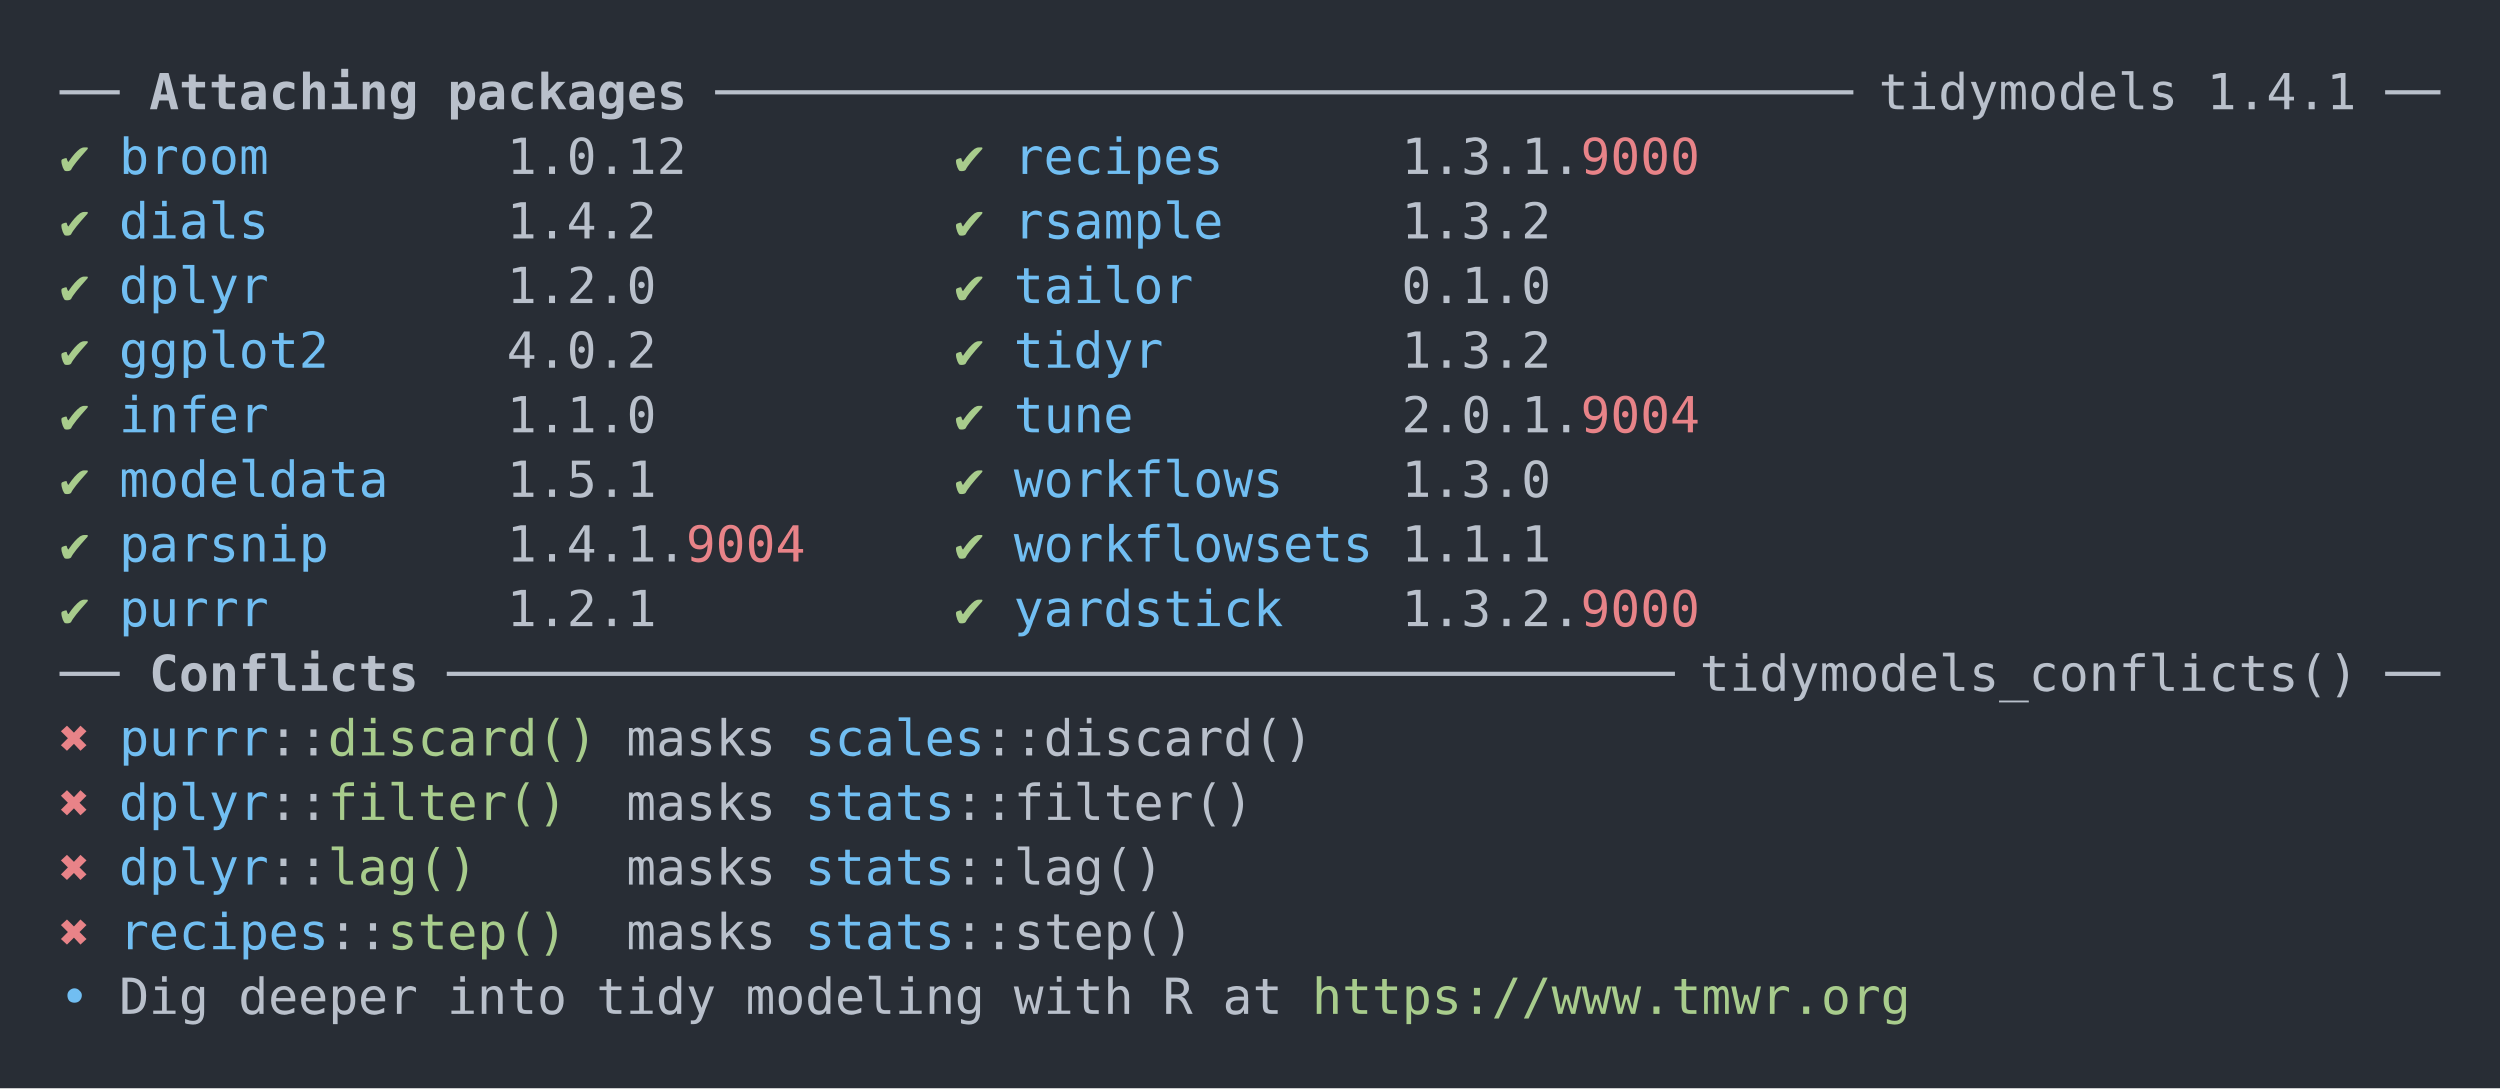
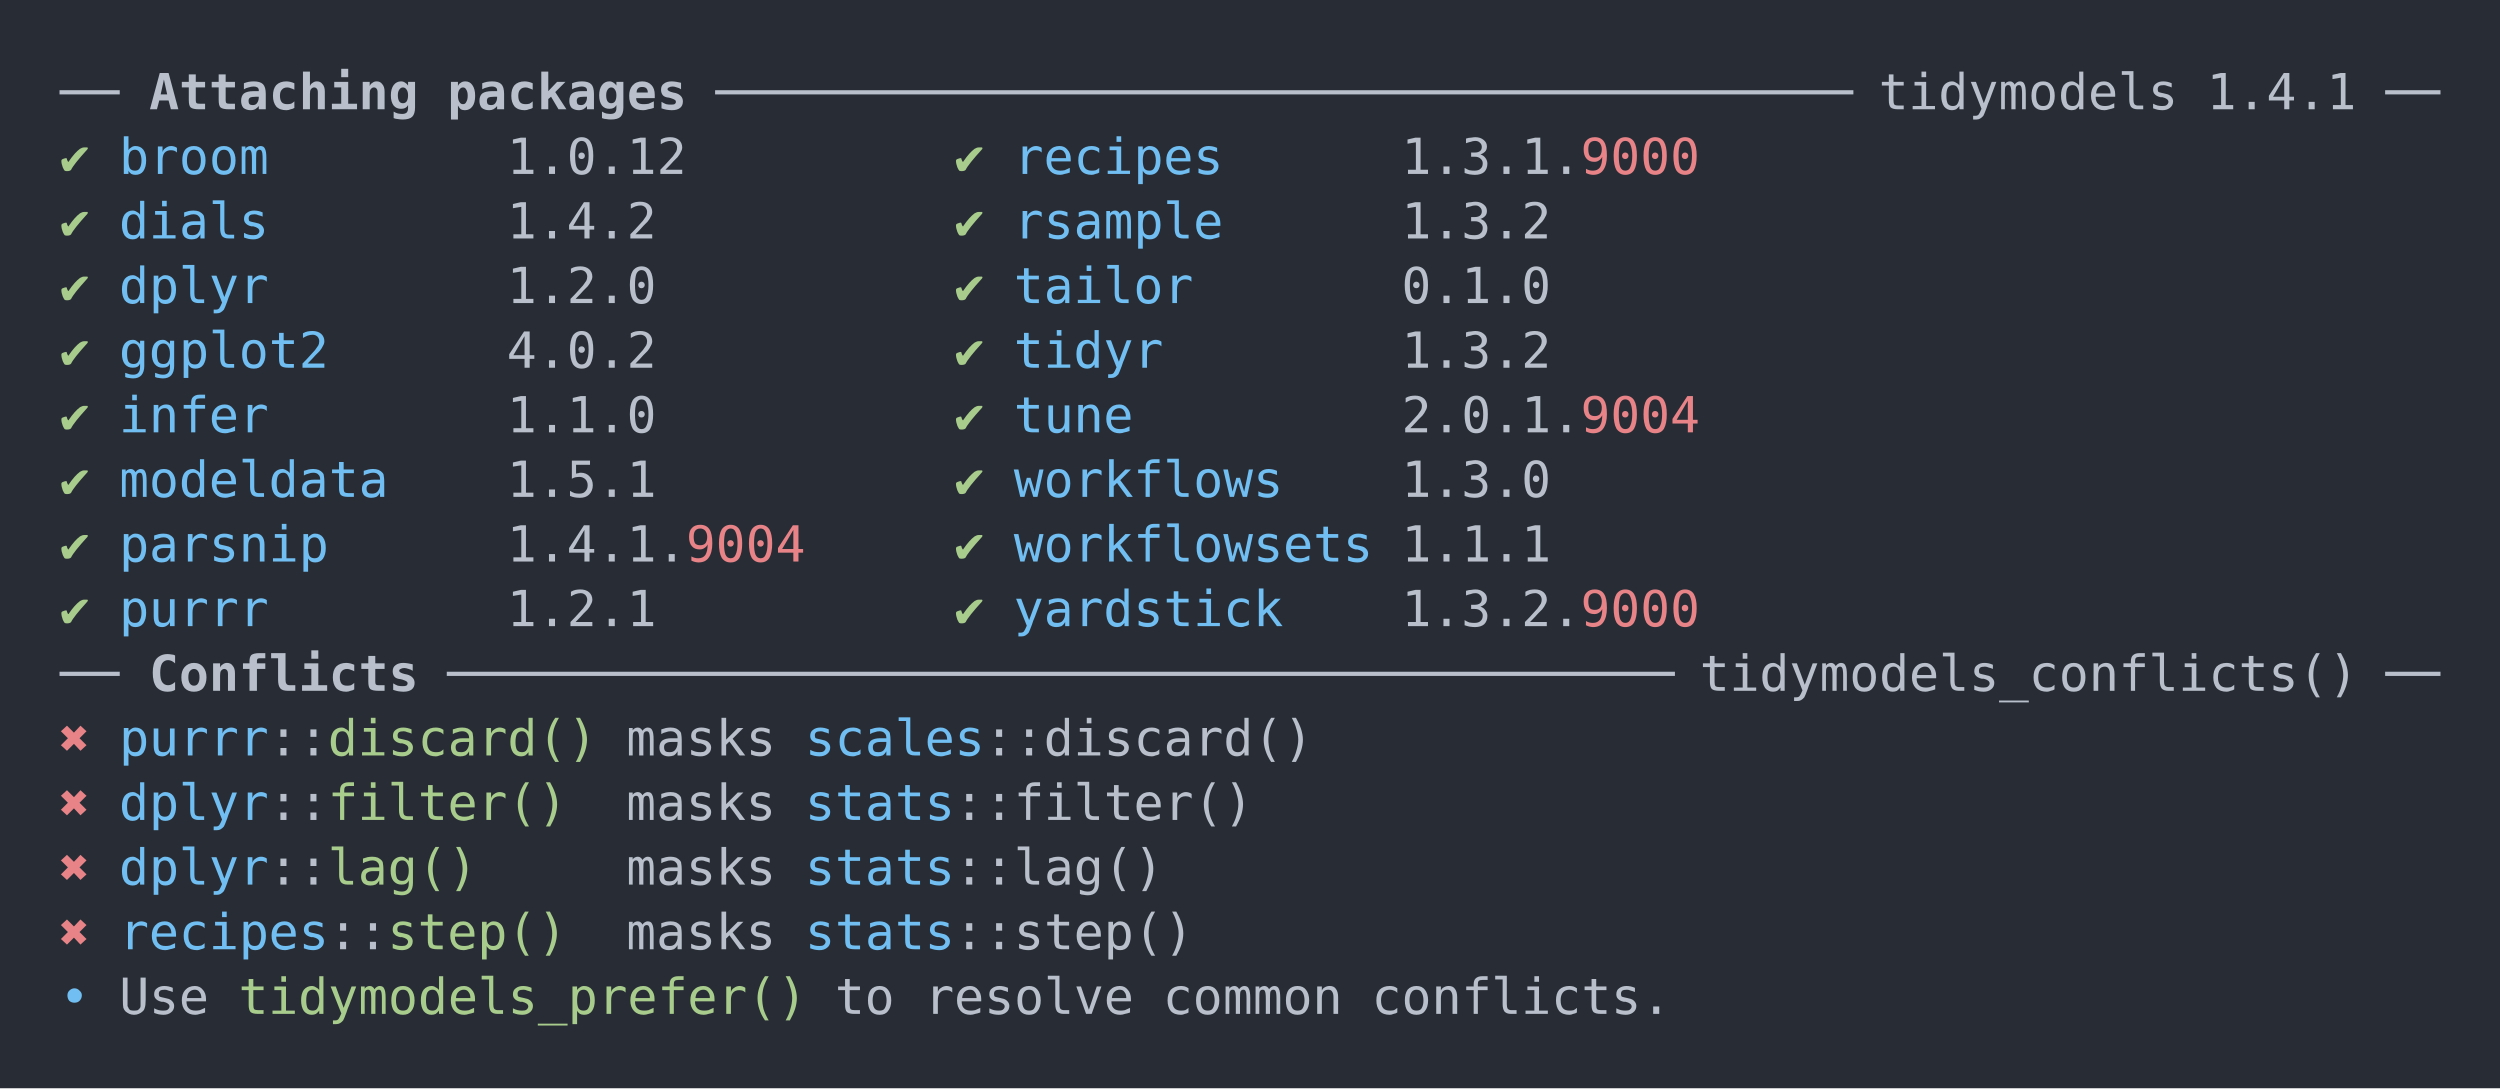
<svg xmlns="http://www.w3.org/2000/svg" xmlns:xlink="http://www.w3.org/1999/xlink" width="840" height="365.65">
  <rect width="840" height="365.65" rx="0" ry="0" class="a" />
  <svg height="325.65" viewBox="0 0 80 32.565" width="800" x="20" y="20">
    <style>.a{fill:rgb(40,45,53)}.b{font-family:'Fira Code',Monaco,Consolas,Menlo,'Bitstream Vera Sans Mono','Powerline Symbols',monospace}.c{fill:transparent}.d{fill:rgb(185,192,203);white-space:pre}.e{fill:rgb(185,192,203);font-weight:bold;white-space:pre}.f{fill:rgb(168,204,140);white-space:pre}.g{fill:rgb(113,190,242);white-space:pre}.h{fill:rgb(232,131,136);white-space:pre}</style>
    <g font-family="'Fira Code',Monaco,Consolas,Menlo,'Bitstream Vera Sans Mono','Powerline Symbols',monospace" font-size="1.67" class="b">
      <defs>
        <symbol id="a">
          <rect height="15" width="80" x="0" y="0" class="c" />
        </symbol>
      </defs>
      <rect height="32.565" width="80" class="a" />
      <svg x="0" y="0" width="80">
        <svg x="0">
          <use xlink:href="#a" />
          <text font-size="1.67" x="0" y="1.67" class="d">──</text>
          <text font-size="1.67" x="3.006" y="1.67" class="e">Attaching</text>
          <text font-size="1.67" x="13.026" y="1.67" class="e">packages</text>
          <text font-size="1.67" x="22.044" y="1.67" class="d">──────────────────────────────────────</text>
          <text font-size="1.67" x="61.122" y="1.67" class="d">tidymodels</text>
          <text font-size="1.67" x="72.144" y="1.67" class="d">1.4.1</text>
          <text font-size="1.67" x="78.156" y="1.67" class="d">──</text>
          <text font-size="1.67" x="0" y="3.841" class="f">✔</text>
          <text font-size="1.67" x="2.004" y="3.841" class="g">broom</text>
          <text font-size="1.67" x="15.03" y="3.841" class="d">1.0.12</text>
          <text font-size="1.67" x="30.06" y="3.841" class="f">✔</text>
          <text font-size="1.67" x="32.064" y="3.841" class="g">recipes</text>
          <text font-size="1.67" x="45.09" y="3.841" class="d">1.3.1.</text>
          <text font-size="1.67" x="51.102" y="3.841" class="h">9000</text>
          <text font-size="1.67" x="0" y="6.012" class="f">✔</text>
          <text font-size="1.67" x="2.004" y="6.012" class="g">dials</text>
          <text font-size="1.67" x="15.03" y="6.012" class="d">1.4.2</text>
          <text font-size="1.67" x="30.06" y="6.012" class="f">✔</text>
          <text font-size="1.67" x="32.064" y="6.012" class="g">rsample</text>
          <text font-size="1.67" x="45.09" y="6.012" class="d">1.3.2</text>
          <text font-size="1.67" x="0" y="8.183" class="f">✔</text>
          <text font-size="1.67" x="2.004" y="8.183" class="g">dplyr</text>
          <text font-size="1.67" x="15.03" y="8.183" class="d">1.2.0</text>
          <text font-size="1.67" x="30.06" y="8.183" class="f">✔</text>
          <text font-size="1.67" x="32.064" y="8.183" class="g">tailor</text>
          <text font-size="1.67" x="45.09" y="8.183" class="d">0.1.0</text>
          <text font-size="1.67" x="0" y="10.354" class="f">✔</text>
          <text font-size="1.67" x="2.004" y="10.354" class="g">ggplot2</text>
          <text font-size="1.67" x="15.03" y="10.354" class="d">4.0.2</text>
          <text font-size="1.67" x="30.06" y="10.354" class="f">✔</text>
          <text font-size="1.67" x="32.064" y="10.354" class="g">tidyr</text>
          <text font-size="1.67" x="45.09" y="10.354" class="d">1.3.2</text>
          <text font-size="1.67" x="0" y="12.525" class="f">✔</text>
          <text font-size="1.67" x="2.004" y="12.525" class="g">infer</text>
          <text font-size="1.67" x="15.03" y="12.525" class="d">1.1.0</text>
          <text font-size="1.67" x="30.06" y="12.525" class="f">✔</text>
          <text font-size="1.67" x="32.064" y="12.525" class="g">tune</text>
          <text font-size="1.67" x="45.09" y="12.525" class="d">2.0.1.</text>
          <text font-size="1.67" x="51.102" y="12.525" class="h">9004</text>
          <text font-size="1.67" x="0" y="14.696" class="f">✔</text>
          <text font-size="1.67" x="2.004" y="14.696" class="g">modeldata</text>
          <text font-size="1.67" x="15.03" y="14.696" class="d">1.5.1</text>
          <text font-size="1.67" x="30.06" y="14.696" class="f">✔</text>
          <text font-size="1.67" x="32.064" y="14.696" class="g">workflows</text>
          <text font-size="1.67" x="45.09" y="14.696" class="d">1.3.0</text>
          <text font-size="1.67" x="0" y="16.867" class="f">✔</text>
          <text font-size="1.67" x="2.004" y="16.867" class="g">parsnip</text>
          <text font-size="1.67" x="15.03" y="16.867" class="d">1.4.1.</text>
          <text font-size="1.67" x="21.042" y="16.867" class="h">9004</text>
          <text font-size="1.67" x="30.06" y="16.867" class="f">✔</text>
          <text font-size="1.67" x="32.064" y="16.867" class="g">workflowsets</text>
          <text font-size="1.67" x="45.09" y="16.867" class="d">1.1.1</text>
          <text font-size="1.67" x="0" y="19.038" class="f">✔</text>
          <text font-size="1.67" x="2.004" y="19.038" class="g">purrr</text>
          <text font-size="1.67" x="15.03" y="19.038" class="d">1.2.1</text>
          <text font-size="1.67" x="30.06" y="19.038" class="f">✔</text>
          <text font-size="1.67" x="32.064" y="19.038" class="g">yardstick</text>
          <text font-size="1.67" x="45.09" y="19.038" class="d">1.3.2.</text>
          <text font-size="1.67" x="51.102" y="19.038" class="h">9000</text>
          <text font-size="1.67" x="0" y="21.209" class="d">──</text>
          <text font-size="1.67" x="3.006" y="21.209" class="e">Conflicts</text>
          <text font-size="1.67" x="13.026" y="21.209" class="d">─────────────────────────────────────────</text>
          <text font-size="1.67" x="55.11" y="21.209" class="d">tidymodels_conflicts()</text>
          <text font-size="1.67" x="78.156" y="21.209" class="d">──</text>
          <text font-size="1.67" x="0" y="23.38" class="h">✖</text>
          <text font-size="1.67" x="2.004" y="23.38" class="g">purrr</text>
          <text font-size="1.67" x="7.014" y="23.38" class="d">::</text>
          <text font-size="1.67" x="9.018" y="23.38" class="f">discard()</text>
          <text font-size="1.67" x="19.038" y="23.38" class="d">masks</text>
          <text font-size="1.67" x="25.05" y="23.38" class="g">scales</text>
          <text font-size="1.67" x="31.062" y="23.38" class="d">::discard()</text>
          <text font-size="1.67" x="0" y="25.551" class="h">✖</text>
          <text font-size="1.67" x="2.004" y="25.551" class="g">dplyr</text>
          <text font-size="1.67" x="7.014" y="25.551" class="d">::</text>
          <text font-size="1.67" x="9.018" y="25.551" class="f">filter()</text>
          <text font-size="1.67" x="19.038" y="25.551" class="d">masks</text>
          <text font-size="1.67" x="25.05" y="25.551" class="g">stats</text>
          <text font-size="1.67" x="30.06" y="25.551" class="d">::filter()</text>
          <text font-size="1.67" x="0" y="27.722" class="h">✖</text>
          <text font-size="1.67" x="2.004" y="27.722" class="g">dplyr</text>
          <text font-size="1.67" x="7.014" y="27.722" class="d">::</text>
          <text font-size="1.67" x="9.018" y="27.722" class="f">lag()</text>
          <text font-size="1.67" x="19.038" y="27.722" class="d">masks</text>
          <text font-size="1.67" x="25.05" y="27.722" class="g">stats</text>
          <text font-size="1.67" x="30.06" y="27.722" class="d">::lag()</text>
          <text font-size="1.67" x="0" y="29.893" class="h">✖</text>
          <text font-size="1.67" x="2.004" y="29.893" class="g">recipes</text>
          <text font-size="1.67" x="9.018" y="29.893" class="d">::</text>
          <text font-size="1.67" x="11.022" y="29.893" class="f">step()</text>
          <text font-size="1.67" x="19.038" y="29.893" class="d">masks</text>
          <text font-size="1.67" x="25.05" y="29.893" class="g">stats</text>
          <text font-size="1.67" x="30.06" y="29.893" class="d">::step()</text>
          <text font-size="1.67" x="0" y="32.064" class="g">•</text>
-           <text font-size="1.67" x="2.004" y="32.064" class="d">Dig</text>
-           <text font-size="1.67" x="6.012" y="32.064" class="d">deeper</text>
-           <text font-size="1.67" x="13.026" y="32.064" class="d">into</text>
-           <text font-size="1.67" x="18.036" y="32.064" class="d">tidy</text>
-           <text font-size="1.67" x="23.046" y="32.064" class="d">modeling</text>
-           <text font-size="1.67" x="32.064" y="32.064" class="d">with</text>
-           <text font-size="1.67" x="37.074" y="32.064" class="d">R</text>
-           <text font-size="1.67" x="39.078" y="32.064" class="d">at</text>
-           <text font-size="1.67" x="42.084" y="32.064" class="f">https://www.tmwr.org</text>
+           <text font-size="1.67" x="2.004" y="32.064" class="d">Use</text>
+           <text font-size="1.67" x="6.012" y="32.064" class="f">tidymodels_prefer()</text>
+           <text font-size="1.67" x="26.052" y="32.064" class="d">to</text>
+           <text font-size="1.67" x="29.058" y="32.064" class="d">resolve</text>
+           <text font-size="1.67" x="37.074" y="32.064" class="d">common</text>
+           <text font-size="1.67" x="44.088" y="32.064" class="d">conflicts.</text>
        </svg>
      </svg>
    </g>
  </svg>
</svg>
